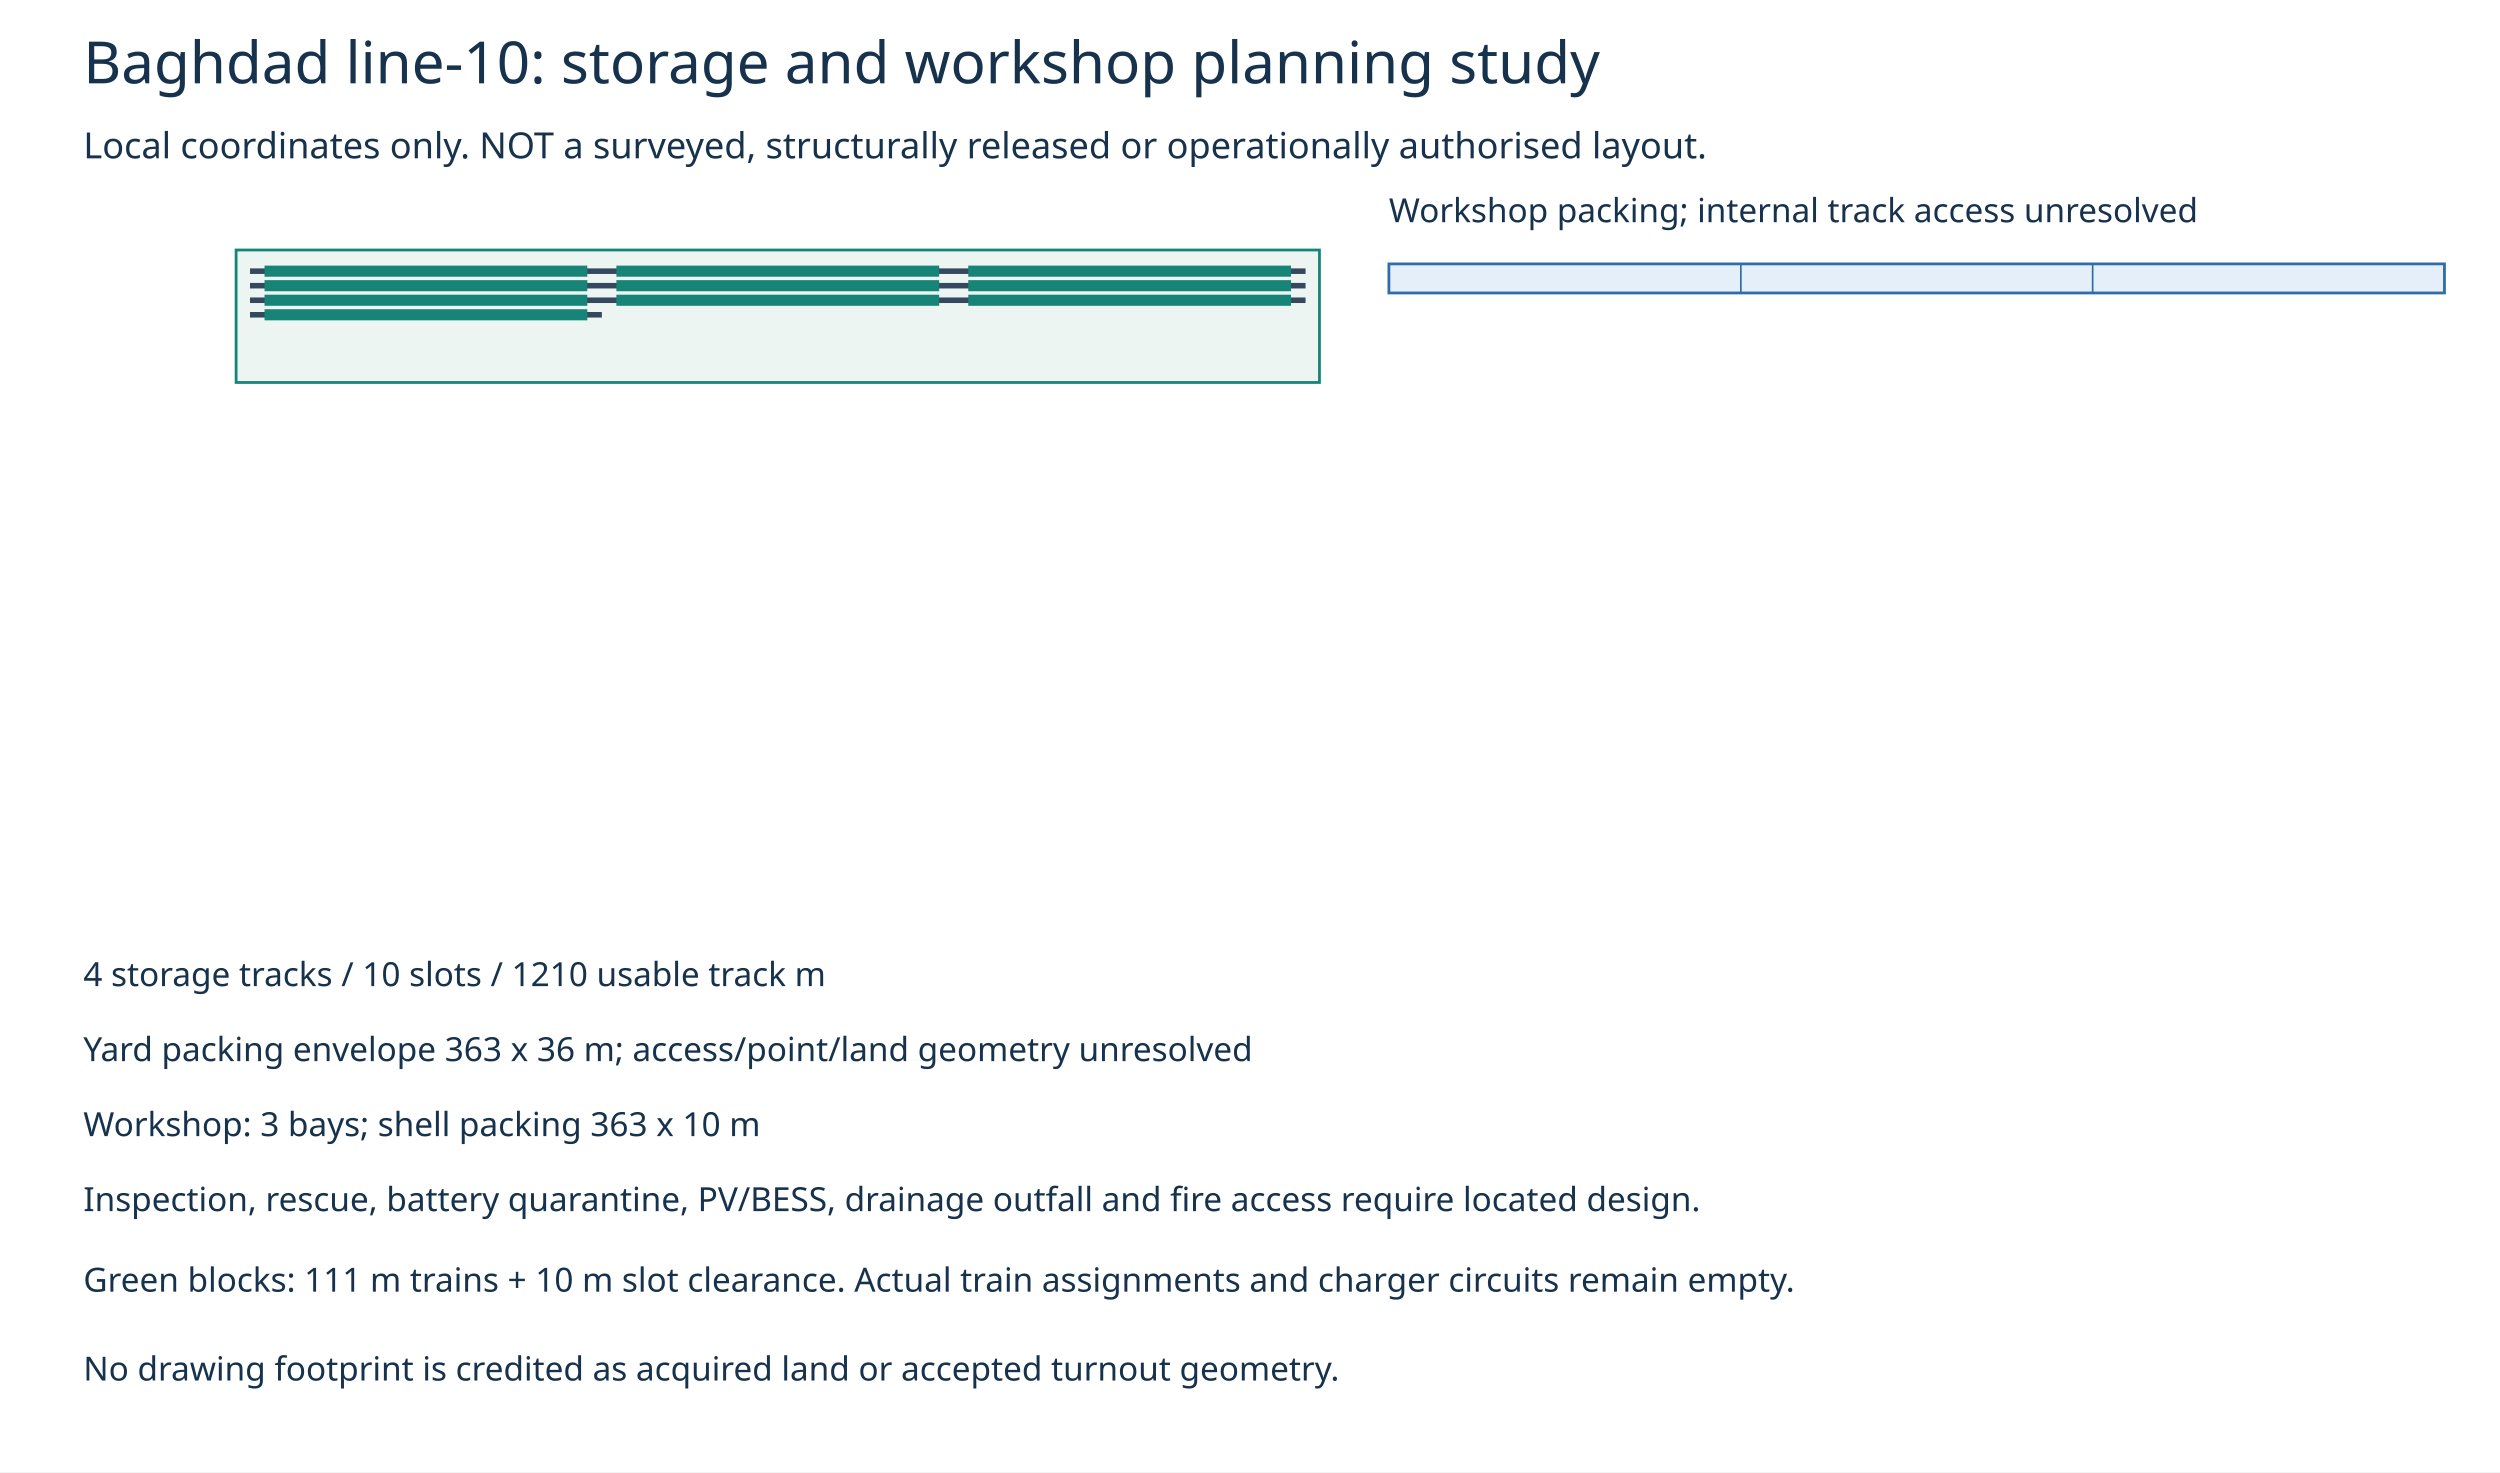
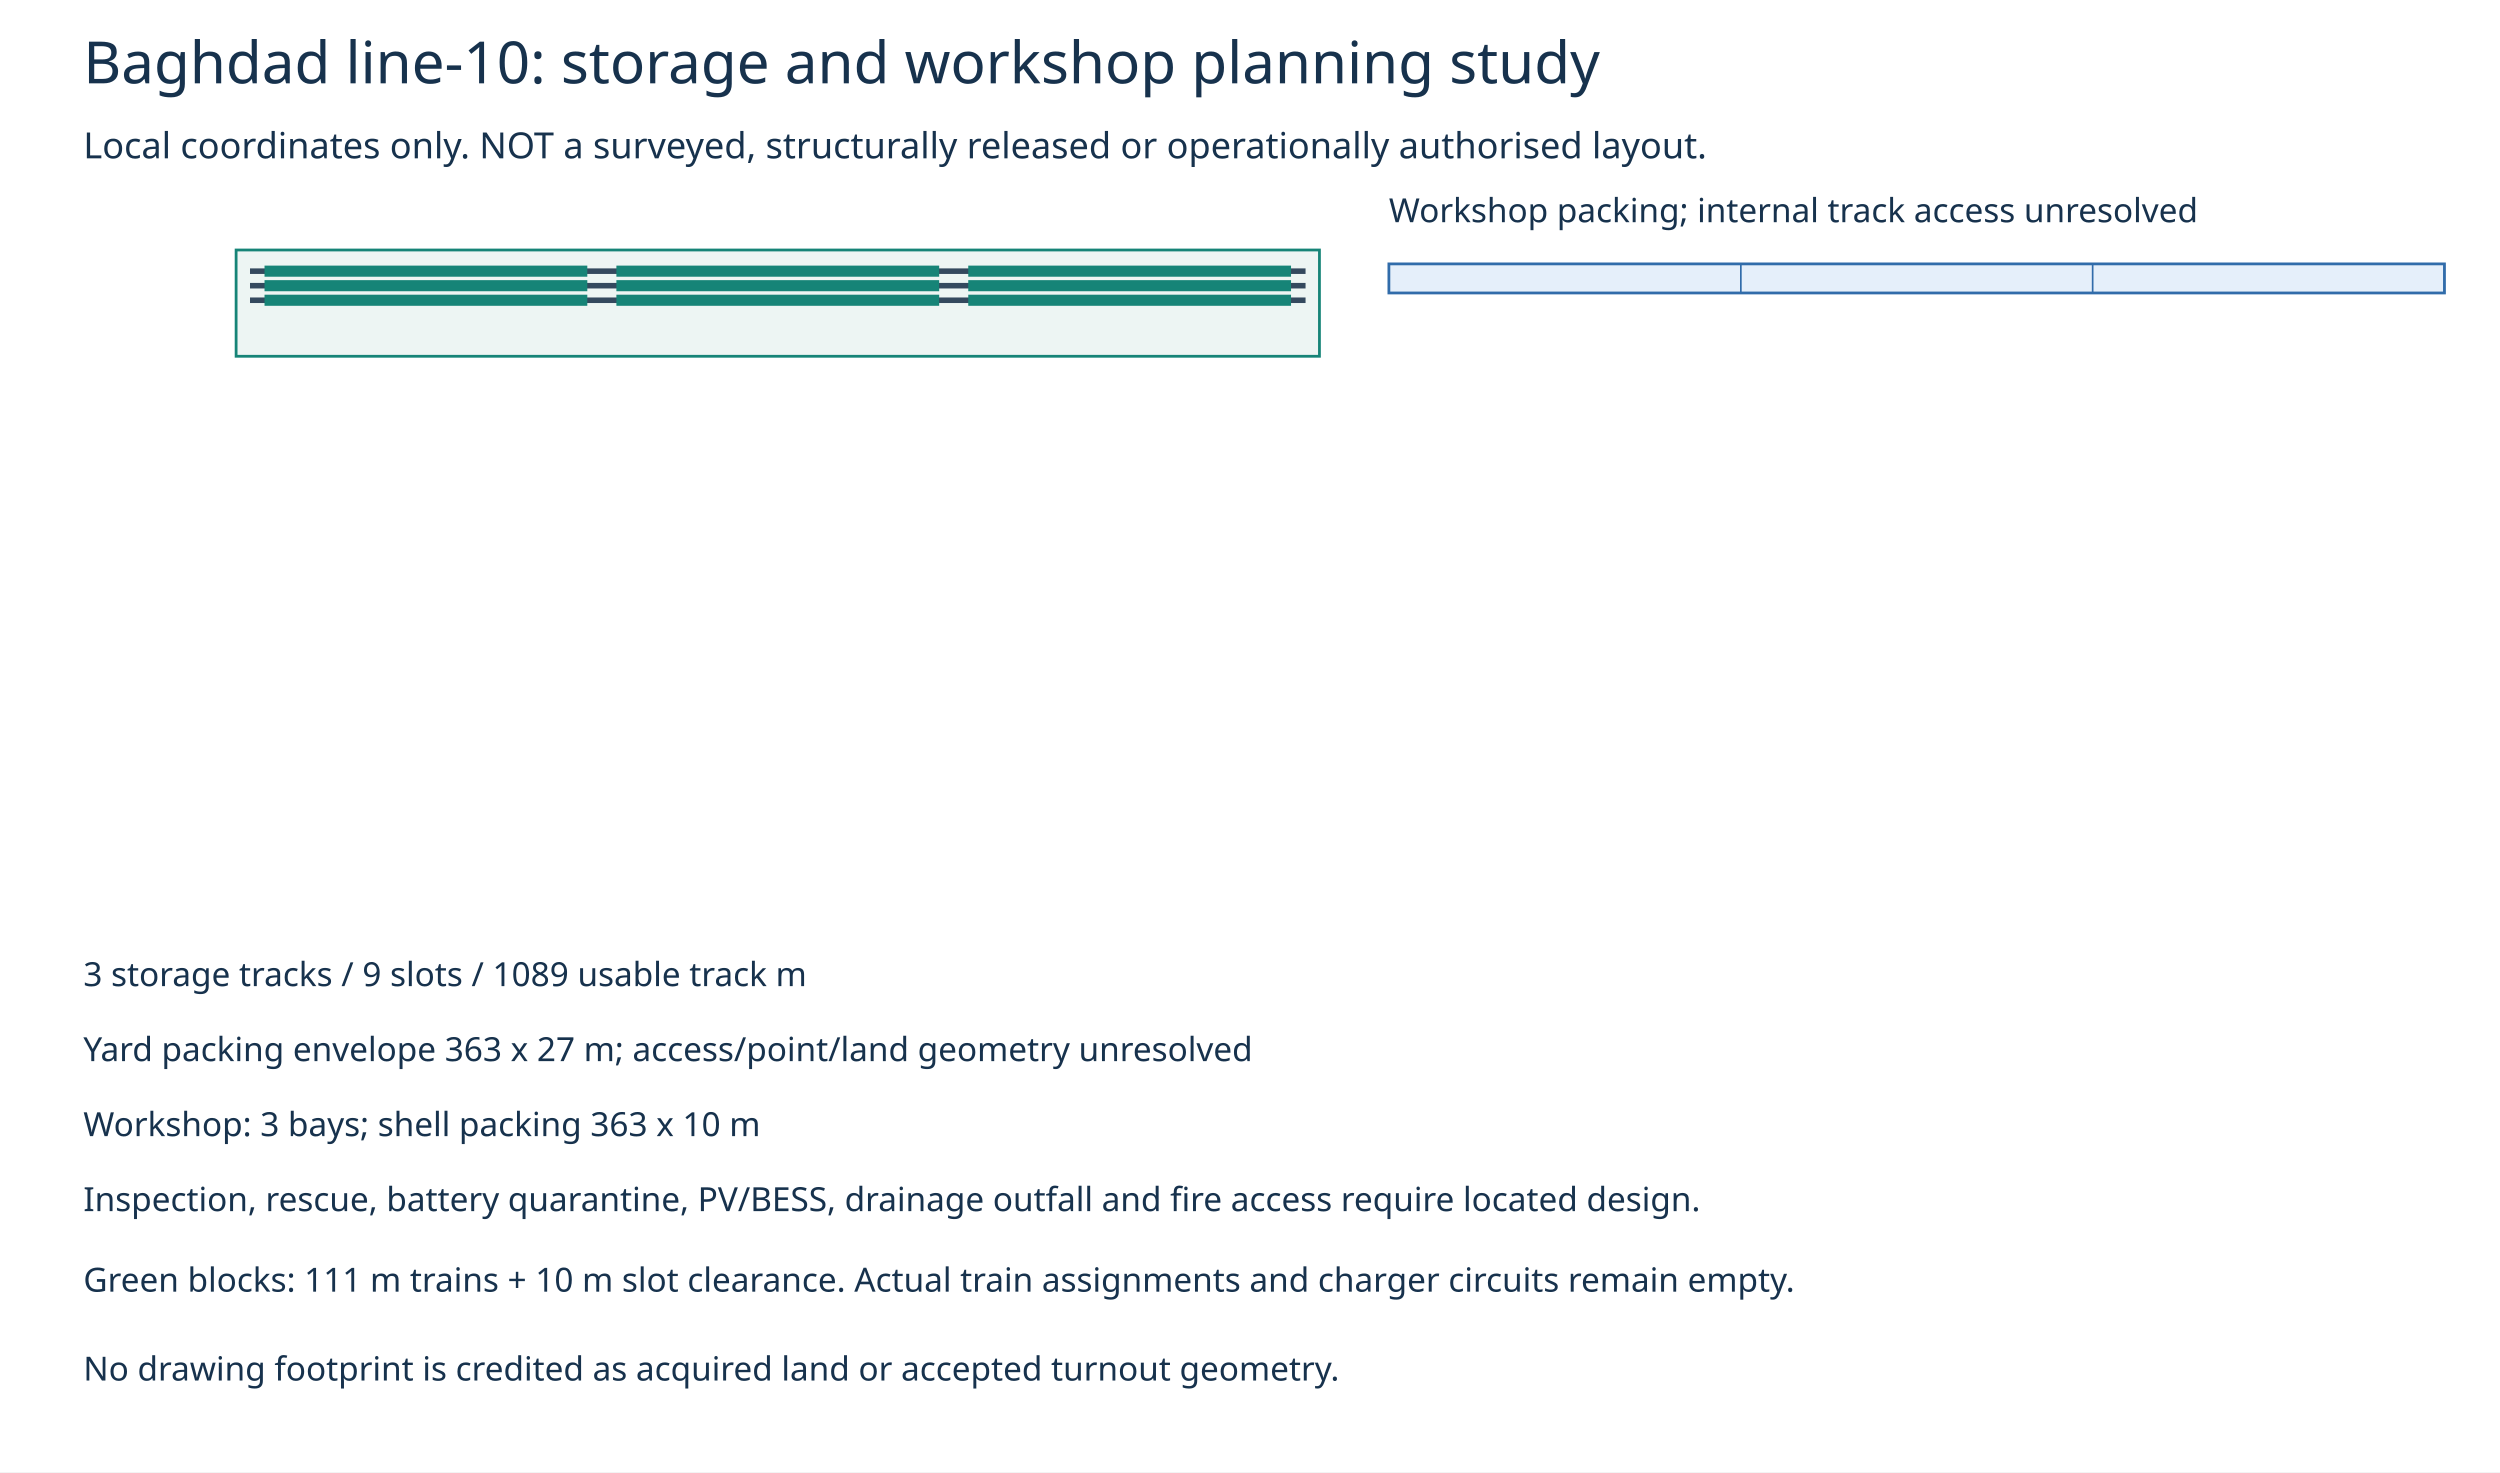
<svg xmlns="http://www.w3.org/2000/svg" width="900" height="530" viewBox="0 0 900 530">
  <rect width="900" height="530" fill="white" />
  <g font-family="sans-serif" fill="#17324d">
    <text x="30" y="30" font-size="21">Baghdad line-10: storage and workshop planning study</text>
    <text x="30" y="57" font-size="13">Local coordinates only. NOT a surveyed, structurally released or operationally authorised layout.</text>
-     <rect x="85" y="90" width="390.00" height="47.69" fill="#edf5f3" stroke="#168477" />
+     <rect x="85" y="90" width="390.00" height="38.26" fill="#edf5f3" stroke="#168477" />
    <path d="M90 97.62 H470.00" stroke="#34495e" stroke-width="2" />
    <rect x="95.23" y="95.62" width="116.20" height="4" fill="#168477" />
    <rect x="221.90" y="95.62" width="116.20" height="4" fill="#168477" />
    <rect x="348.57" y="95.62" width="116.20" height="4" fill="#168477" />
    <path d="M90 102.85 H470.00" stroke="#34495e" stroke-width="2" />
    <rect x="95.23" y="100.85" width="116.20" height="4" fill="#168477" />
    <rect x="221.90" y="100.85" width="116.20" height="4" fill="#168477" />
    <rect x="348.57" y="100.85" width="116.20" height="4" fill="#168477" />
    <path d="M90 108.09 H470.00" stroke="#34495e" stroke-width="2" />
    <rect x="95.23" y="106.09" width="116.20" height="4" fill="#168477" />
    <rect x="221.90" y="106.09" width="116.20" height="4" fill="#168477" />
    <rect x="348.57" y="106.09" width="116.20" height="4" fill="#168477" />
-     <path d="M90 113.32 H216.67" stroke="#34495e" stroke-width="2" />
-     <rect x="95.23" y="111.32" width="116.20" height="4" fill="#168477" />
    <rect x="500" y="95" width="380.00" height="10.47" fill="#e5effa" stroke="#316caa" />
    <rect x="500.00" y="95.00" width="126.67" height="10.47" fill="none" stroke="#316caa" stroke-width="0.5" />
    <rect x="626.67" y="95.00" width="126.67" height="10.47" fill="none" stroke="#316caa" stroke-width="0.5" />
    <rect x="753.33" y="95.00" width="126.67" height="10.47" fill="none" stroke="#316caa" stroke-width="0.5" />
    <text x="500" y="80" font-size="12">Workshop packing; internal track access unresolved</text>
-     <text x="30" y="355">4 storage tracks / 10 slots / 1210 usable track m</text>
-     <text x="30" y="382">Yard packing envelope 363 x 36 m; access/point/land geometry unresolved</text>
+     <text x="30" y="355">3 storage tracks / 9 slots / 1089 usable track m</text>
+     <text x="30" y="382">Yard packing envelope 363 x 27 m; access/point/land geometry unresolved</text>
    <text x="30" y="409">Workshop: 3 bays; shell packing 363 x 10 m</text>
    <text x="30" y="436">Inspection, rescue, battery quarantine, PV/BESS, drainage outfall and fire access require located design.</text>
    <text x="30" y="465">Green blocks: 111 m trains + 10 m slot clearance. Actual train assignments and charger circuits remain empty.</text>
    <text x="30" y="497">No drawing footprint is credited as acquired land or accepted turnout geometry.</text>
  </g>
</svg>
